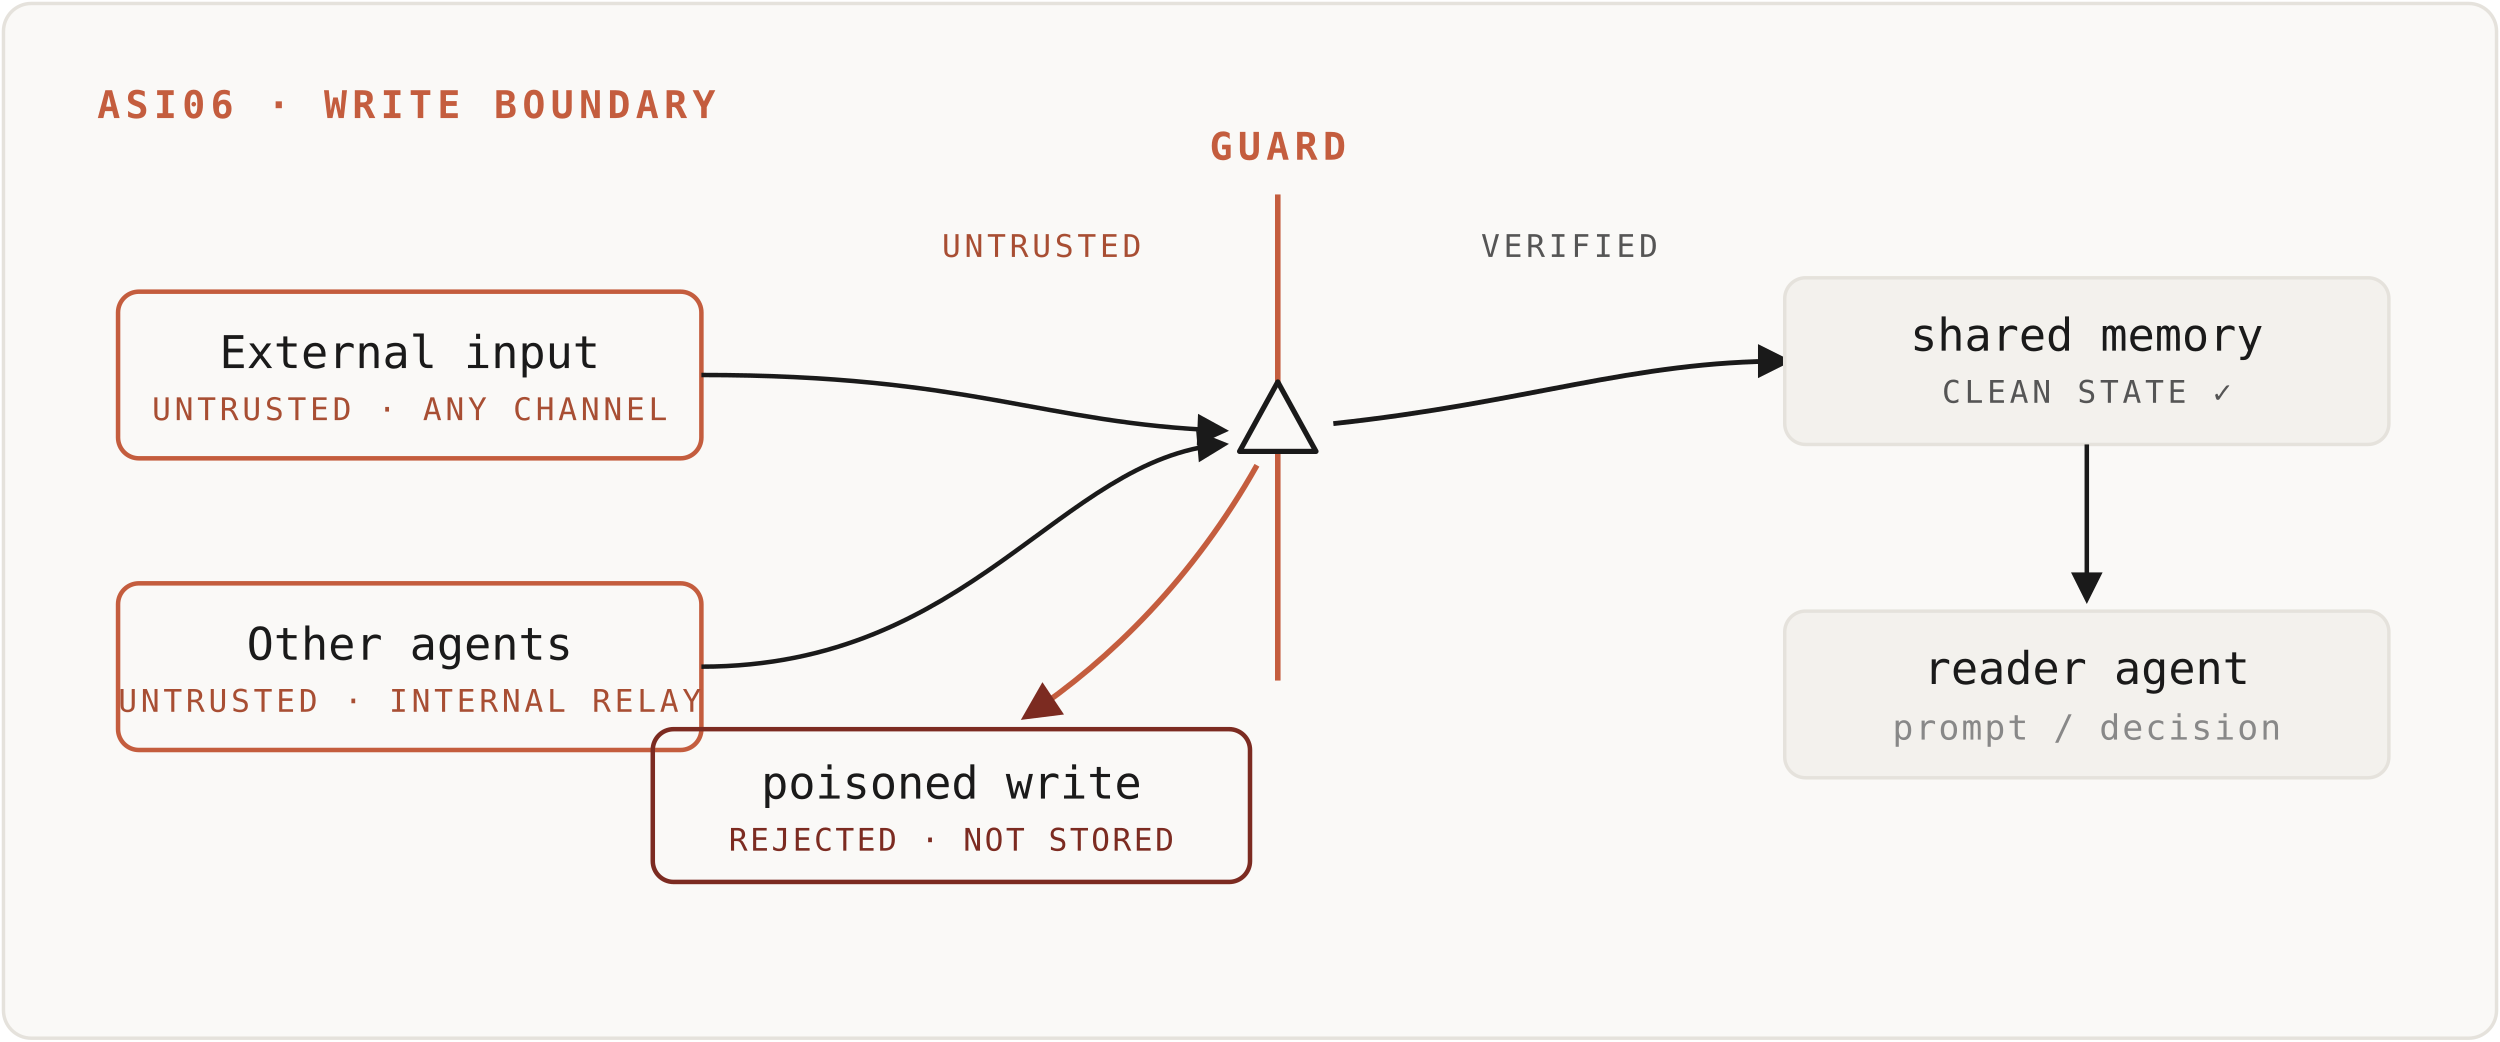
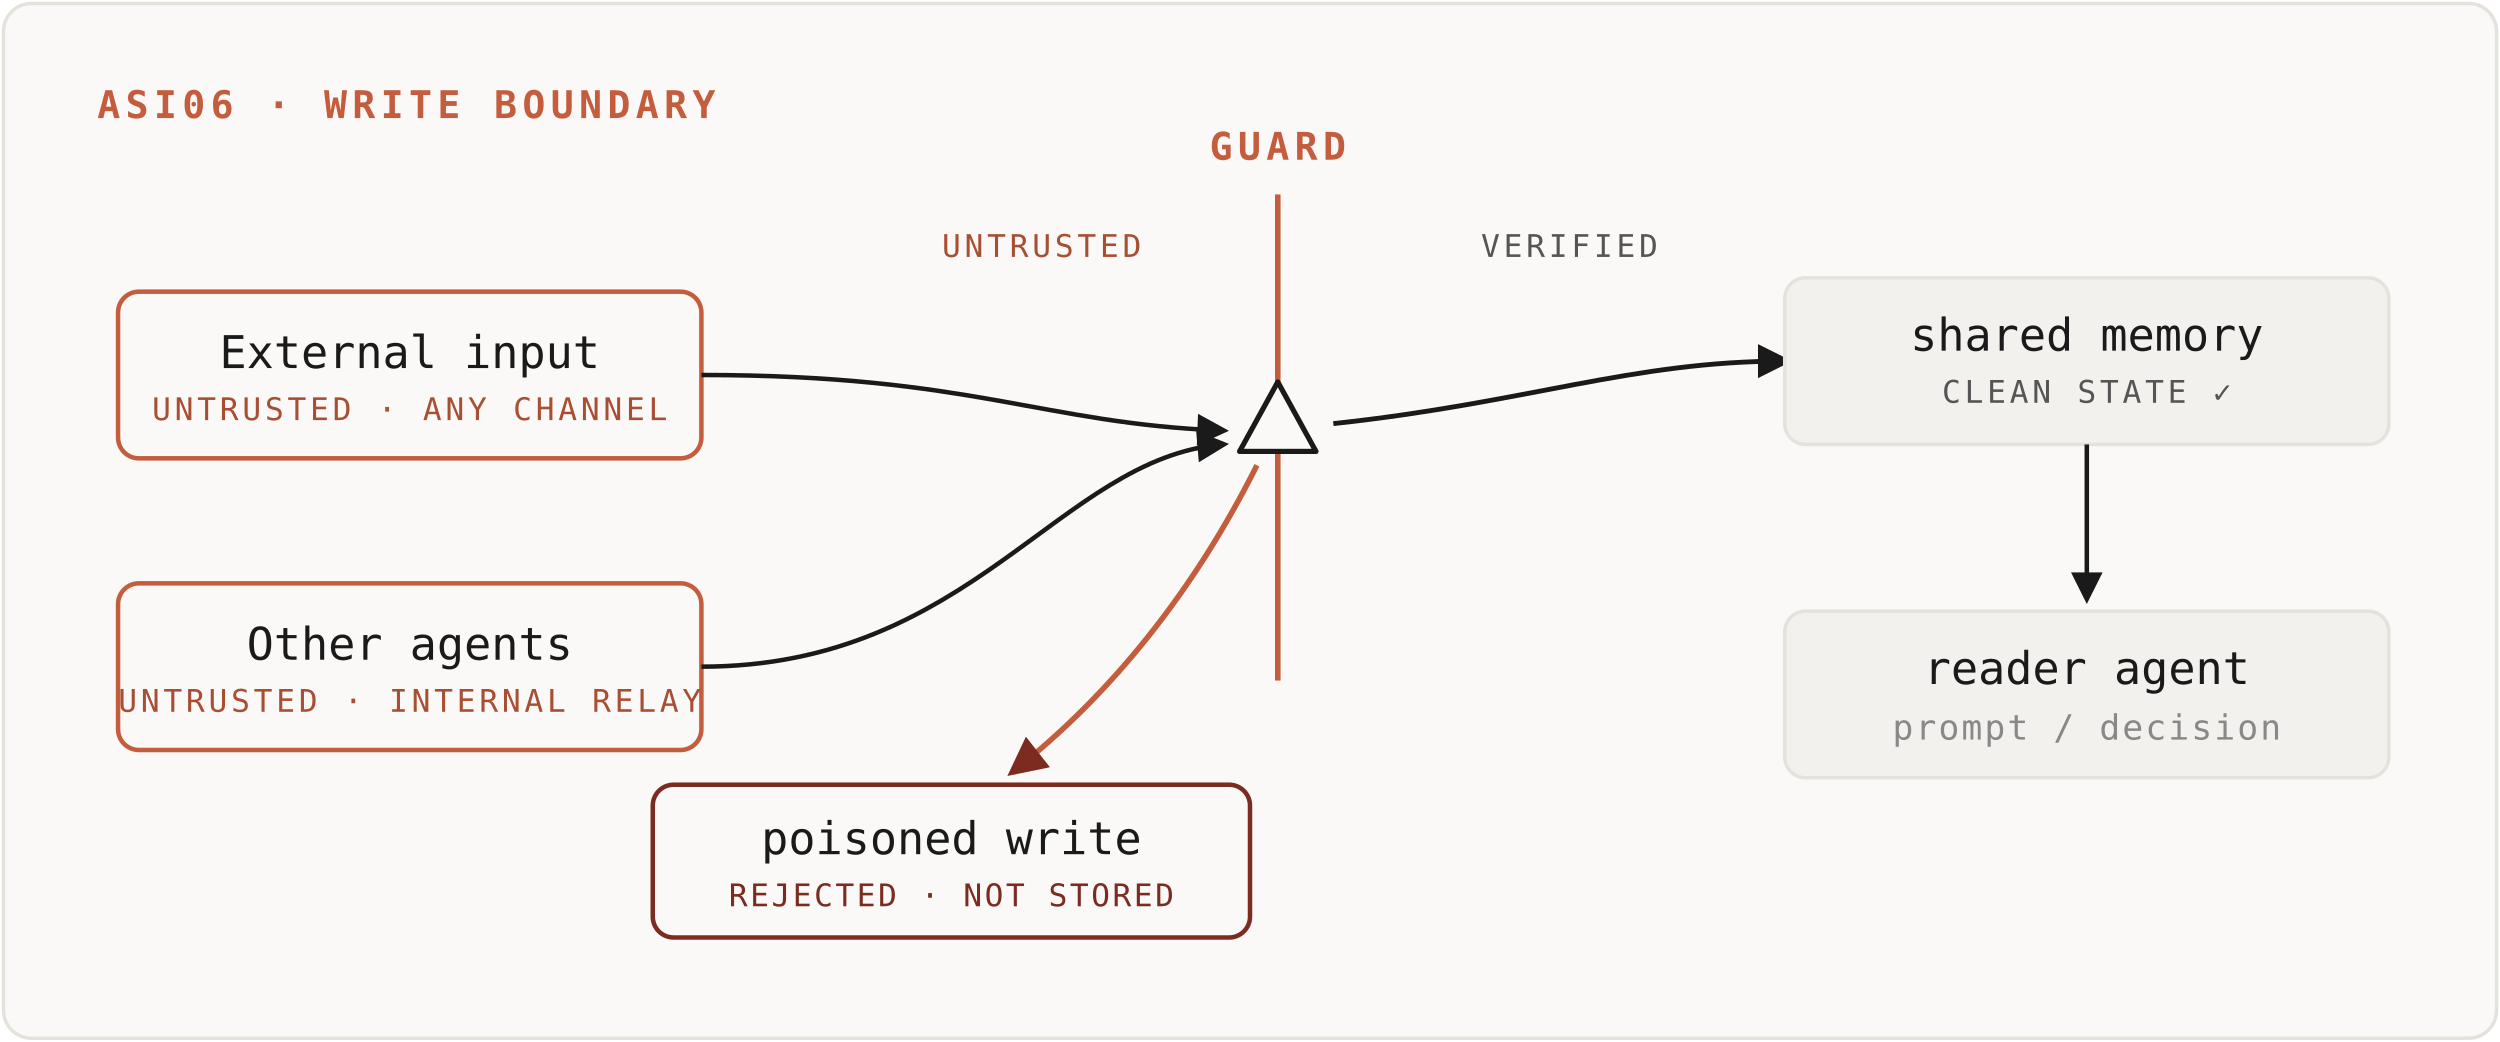
<svg xmlns="http://www.w3.org/2000/svg" viewBox="0 0 720 300" width="100%" role="img" aria-labelledby="wb-t wb-d">
  <style>
    text { font-family: ui-monospace, SFMono-Regular, Menlo, Consolas, "JetBrains Mono", monospace; }
    .kick { fill:#c45d3e; letter-spacing:.14em; font-size:11px; font-weight:600; }
    .lbl  { fill:#1a1a1a; font-size:13px; }
    .sub  { fill:#888888; font-size:10px; letter-spacing:.06em; }
    .unt  { fill:#a84e33; font-size:9px; letter-spacing:.12em; }
    .ver  { fill:#555555; font-size:9px; letter-spacing:.12em; }
    .bad  { fill:#7c2b21; font-size:9px; letter-spacing:.08em; }
  </style>
  <defs>
    <marker id="ai" markerWidth="8" markerHeight="8" refX="5.5" refY="3.5" orient="auto">
      <path d="M0 0 L7 3.5 L0 7 Z" fill="#1a1a1a" />
    </marker>
    <marker id="ax" markerWidth="8" markerHeight="8" refX="5.5" refY="3.5" orient="auto">
      <path d="M0 0 L7 3.5 L0 7 Z" fill="#7c2b21" />
    </marker>
  </defs>
  <rect x="1" y="1" width="718" height="298" rx="8" fill="#faf9f7" stroke="#e5e2dc" />
  <text x="28" y="34" class="kick">ASI06 · WRITE BOUNDARY</text>
  <line x1="368" y1="56" x2="368" y2="196" stroke="#c45d3e" stroke-width="1.6" />
  <text x="368" y="46" text-anchor="middle" class="kick">GUARD</text>
  <text x="300" y="74" text-anchor="middle" class="unt">UNTRUSTED</text>
  <text x="452" y="74" text-anchor="middle" class="ver">VERIFIED</text>
  <path d="M368 110 L379 130 L357 130 Z" fill="#faf9f7" stroke="#1a1a1a" stroke-width="1.5" stroke-linejoin="round" />
  <g>
    <rect x="34" y="84" width="168" height="48" rx="6" fill="none" stroke="#c45d3e" stroke-width="1.3" />
    <text x="118" y="106" text-anchor="middle" class="lbl" fill="#c45d3e">External input</text>
    <text x="118" y="121" text-anchor="middle" class="unt">UNTRUSTED · ANY CHANNEL</text>
  </g>
  <g>
    <rect x="34" y="168" width="168" height="48" rx="6" fill="none" stroke="#c45d3e" stroke-width="1.3" />
    <text x="118" y="190" text-anchor="middle" class="lbl" fill="#c45d3e">Other agents</text>
    <text x="118" y="205" text-anchor="middle" class="unt">UNTRUSTED · INTERNAL RELAY</text>
  </g>
  <path d="M202 108 C 280 108, 300 122, 352 124" fill="none" stroke="#1a1a1a" stroke-width="1.3" marker-end="url(#ai)" />
  <path d="M202 192 C 280 192, 305 132, 352 128" fill="none" stroke="#1a1a1a" stroke-width="1.3" marker-end="url(#ai)" />
  <path d="M384 122 C 440 116, 470 104, 514 104" fill="none" stroke="#1a1a1a" stroke-width="1.4" marker-end="url(#ai)" />
-   <path d="M362 134 C 344 166, 320 190, 296 206" fill="none" stroke="#c45d3e" stroke-width="1.6" marker-end="url(#ax)" />
+   <path d="M362 134 C 344 170, 320 200, 292 222" fill="none" stroke="#c45d3e" stroke-width="1.6" marker-end="url(#ax)" />
  <g>
-     <rect x="188" y="210" width="172" height="44" rx="6" fill="none" stroke="#7c2b21" stroke-width="1.3" />
-     <text x="274" y="230" text-anchor="middle" class="lbl" fill="#7c2b21">poisoned write</text>
-     <text x="274" y="245" text-anchor="middle" class="bad">REJECTED · NOT STORED</text>
+     <rect x="188" y="226" width="172" height="44" rx="6" fill="none" stroke="#7c2b21" stroke-width="1.3" />
+     <text x="274" y="246" text-anchor="middle" class="lbl" fill="#7c2b21">poisoned write</text>
+     <text x="274" y="261" text-anchor="middle" class="bad">REJECTED · NOT STORED</text>
  </g>
  <g>
    <rect x="514" y="80" width="174" height="48" rx="6" fill="#f3f1ed" stroke="#e5e2dc" />
    <text x="601" y="101" text-anchor="middle" class="lbl">shared memory</text>
    <text x="601" y="116" text-anchor="middle" class="ver">CLEAN STATE ✓</text>
  </g>
  <g>
    <rect x="514" y="176" width="174" height="48" rx="6" fill="#f3f1ed" stroke="#e5e2dc" />
    <text x="601" y="197" text-anchor="middle" class="lbl">reader agent</text>
    <text x="601" y="213" text-anchor="middle" class="sub">prompt / decision</text>
  </g>
  <path d="M601 128 L601 172" fill="none" stroke="#1a1a1a" stroke-width="1.3" marker-end="url(#ai)" />
</svg>
